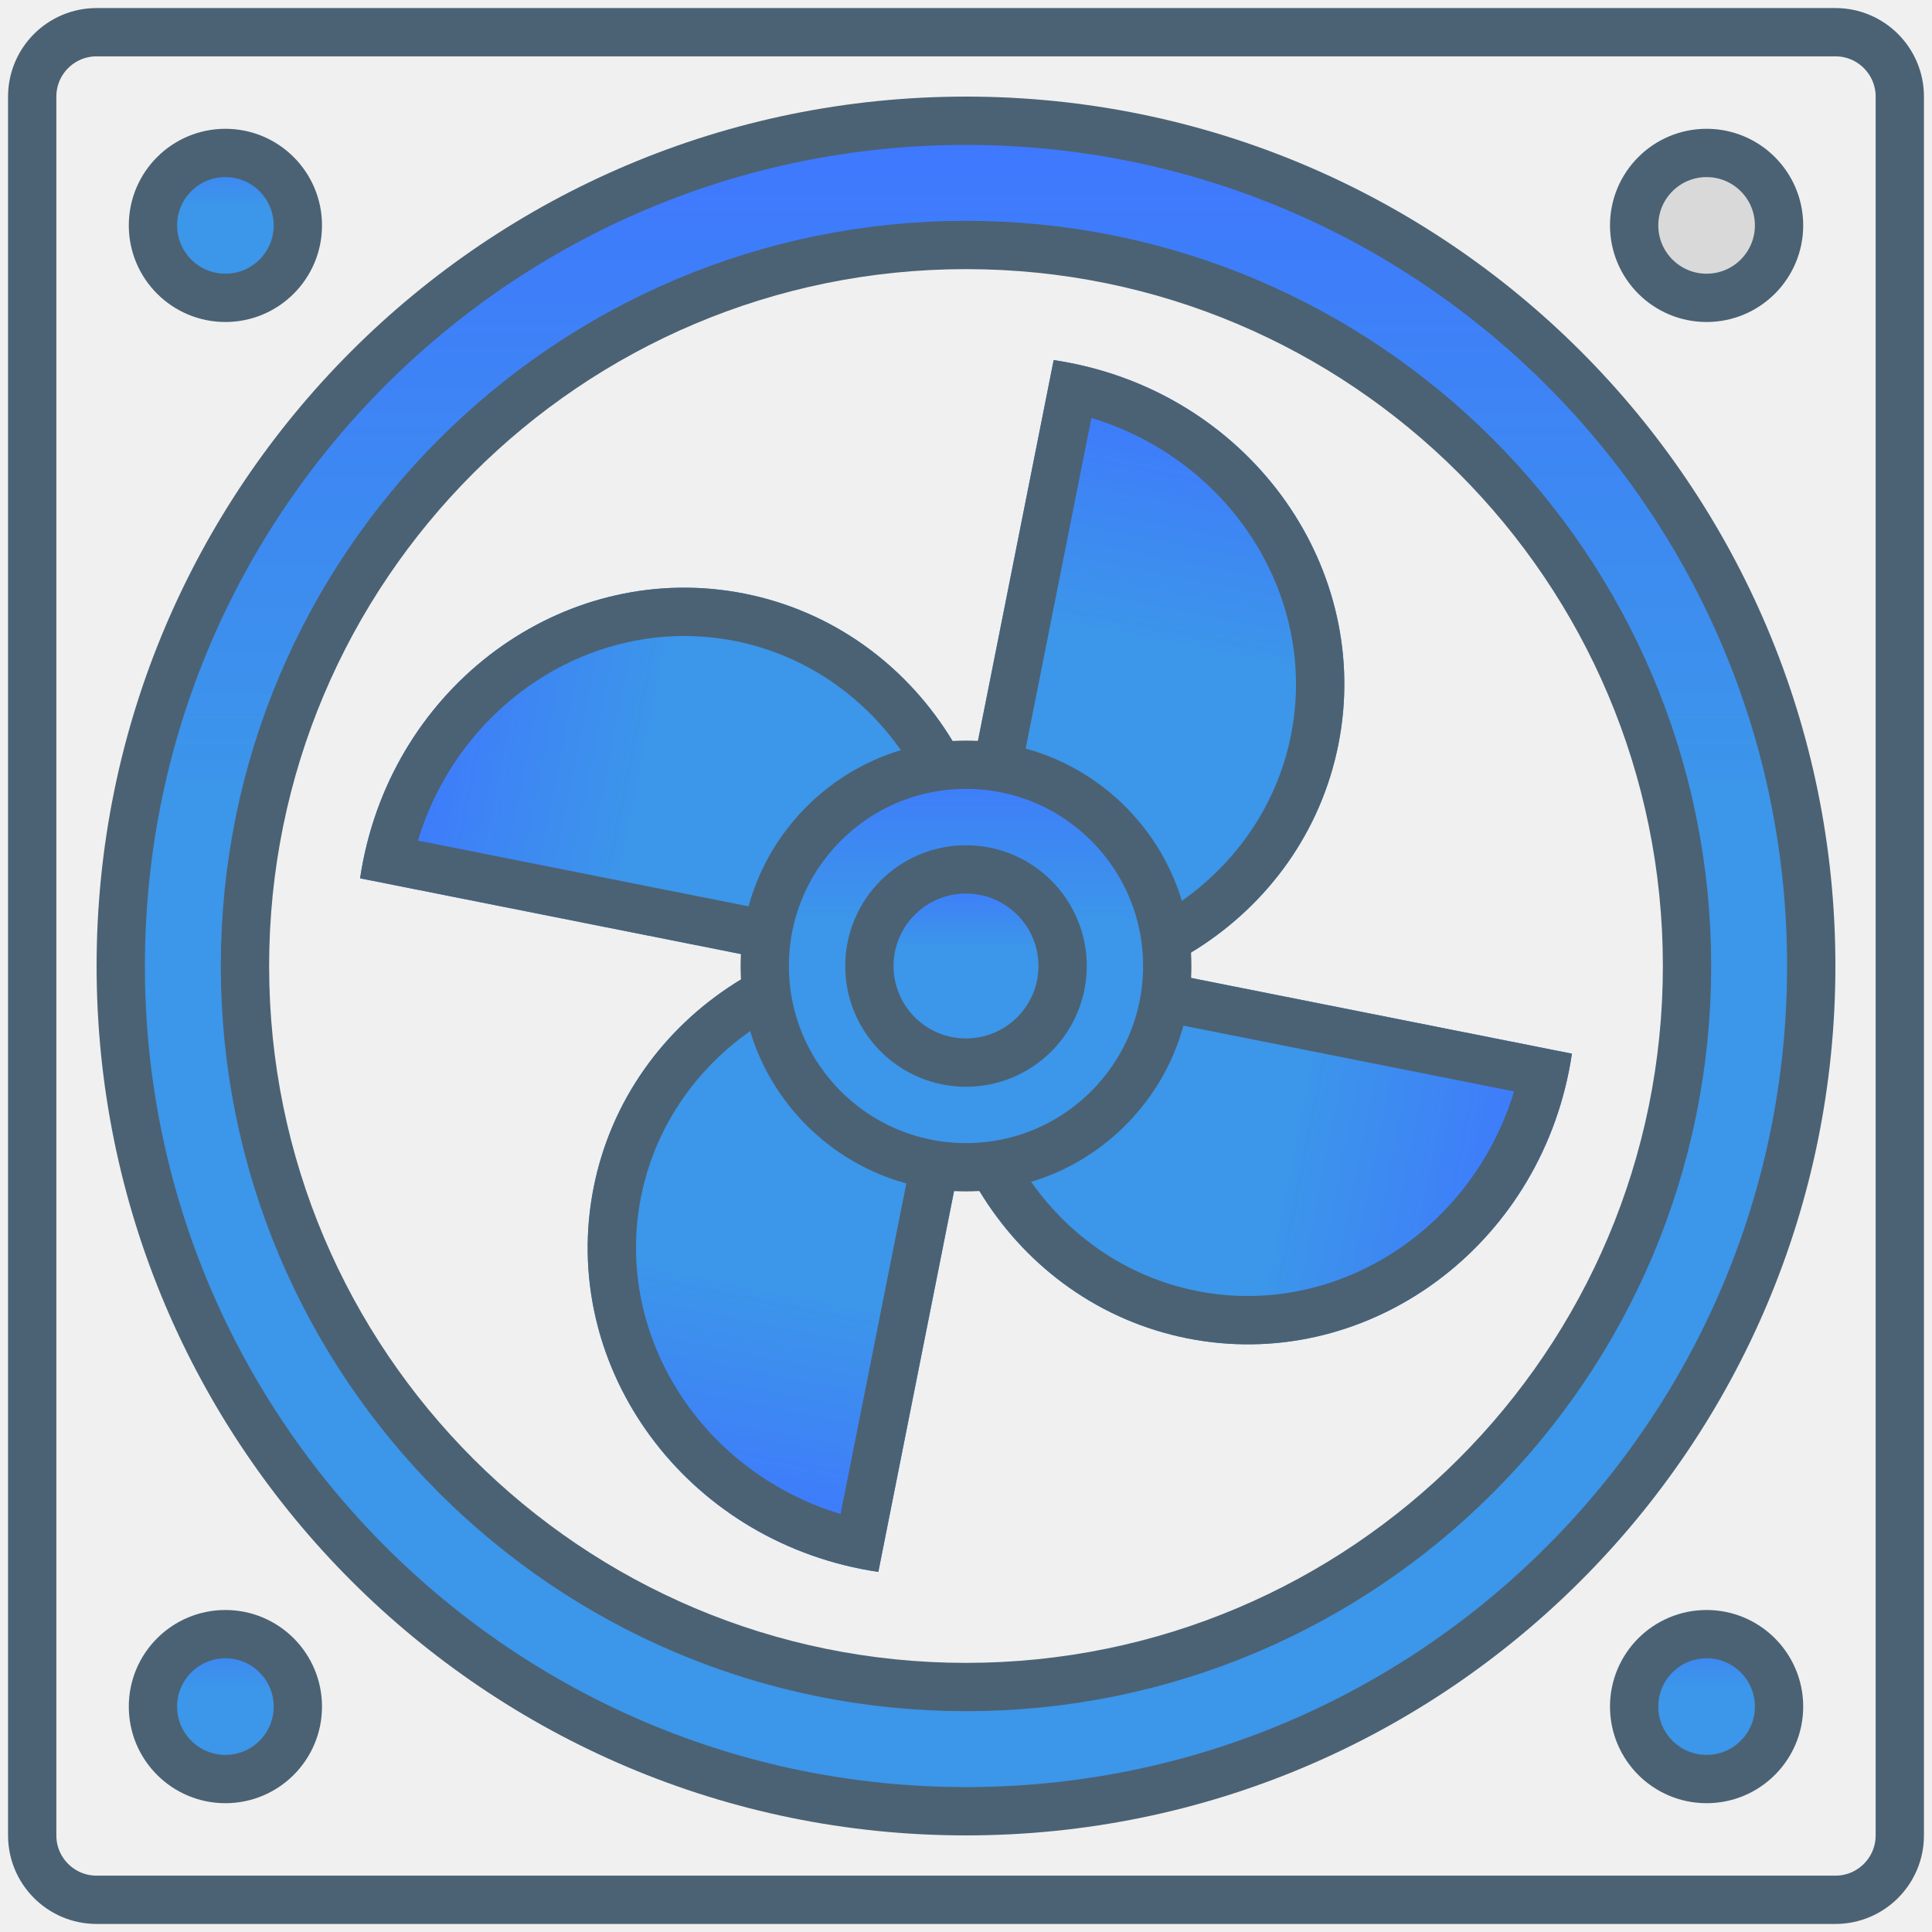
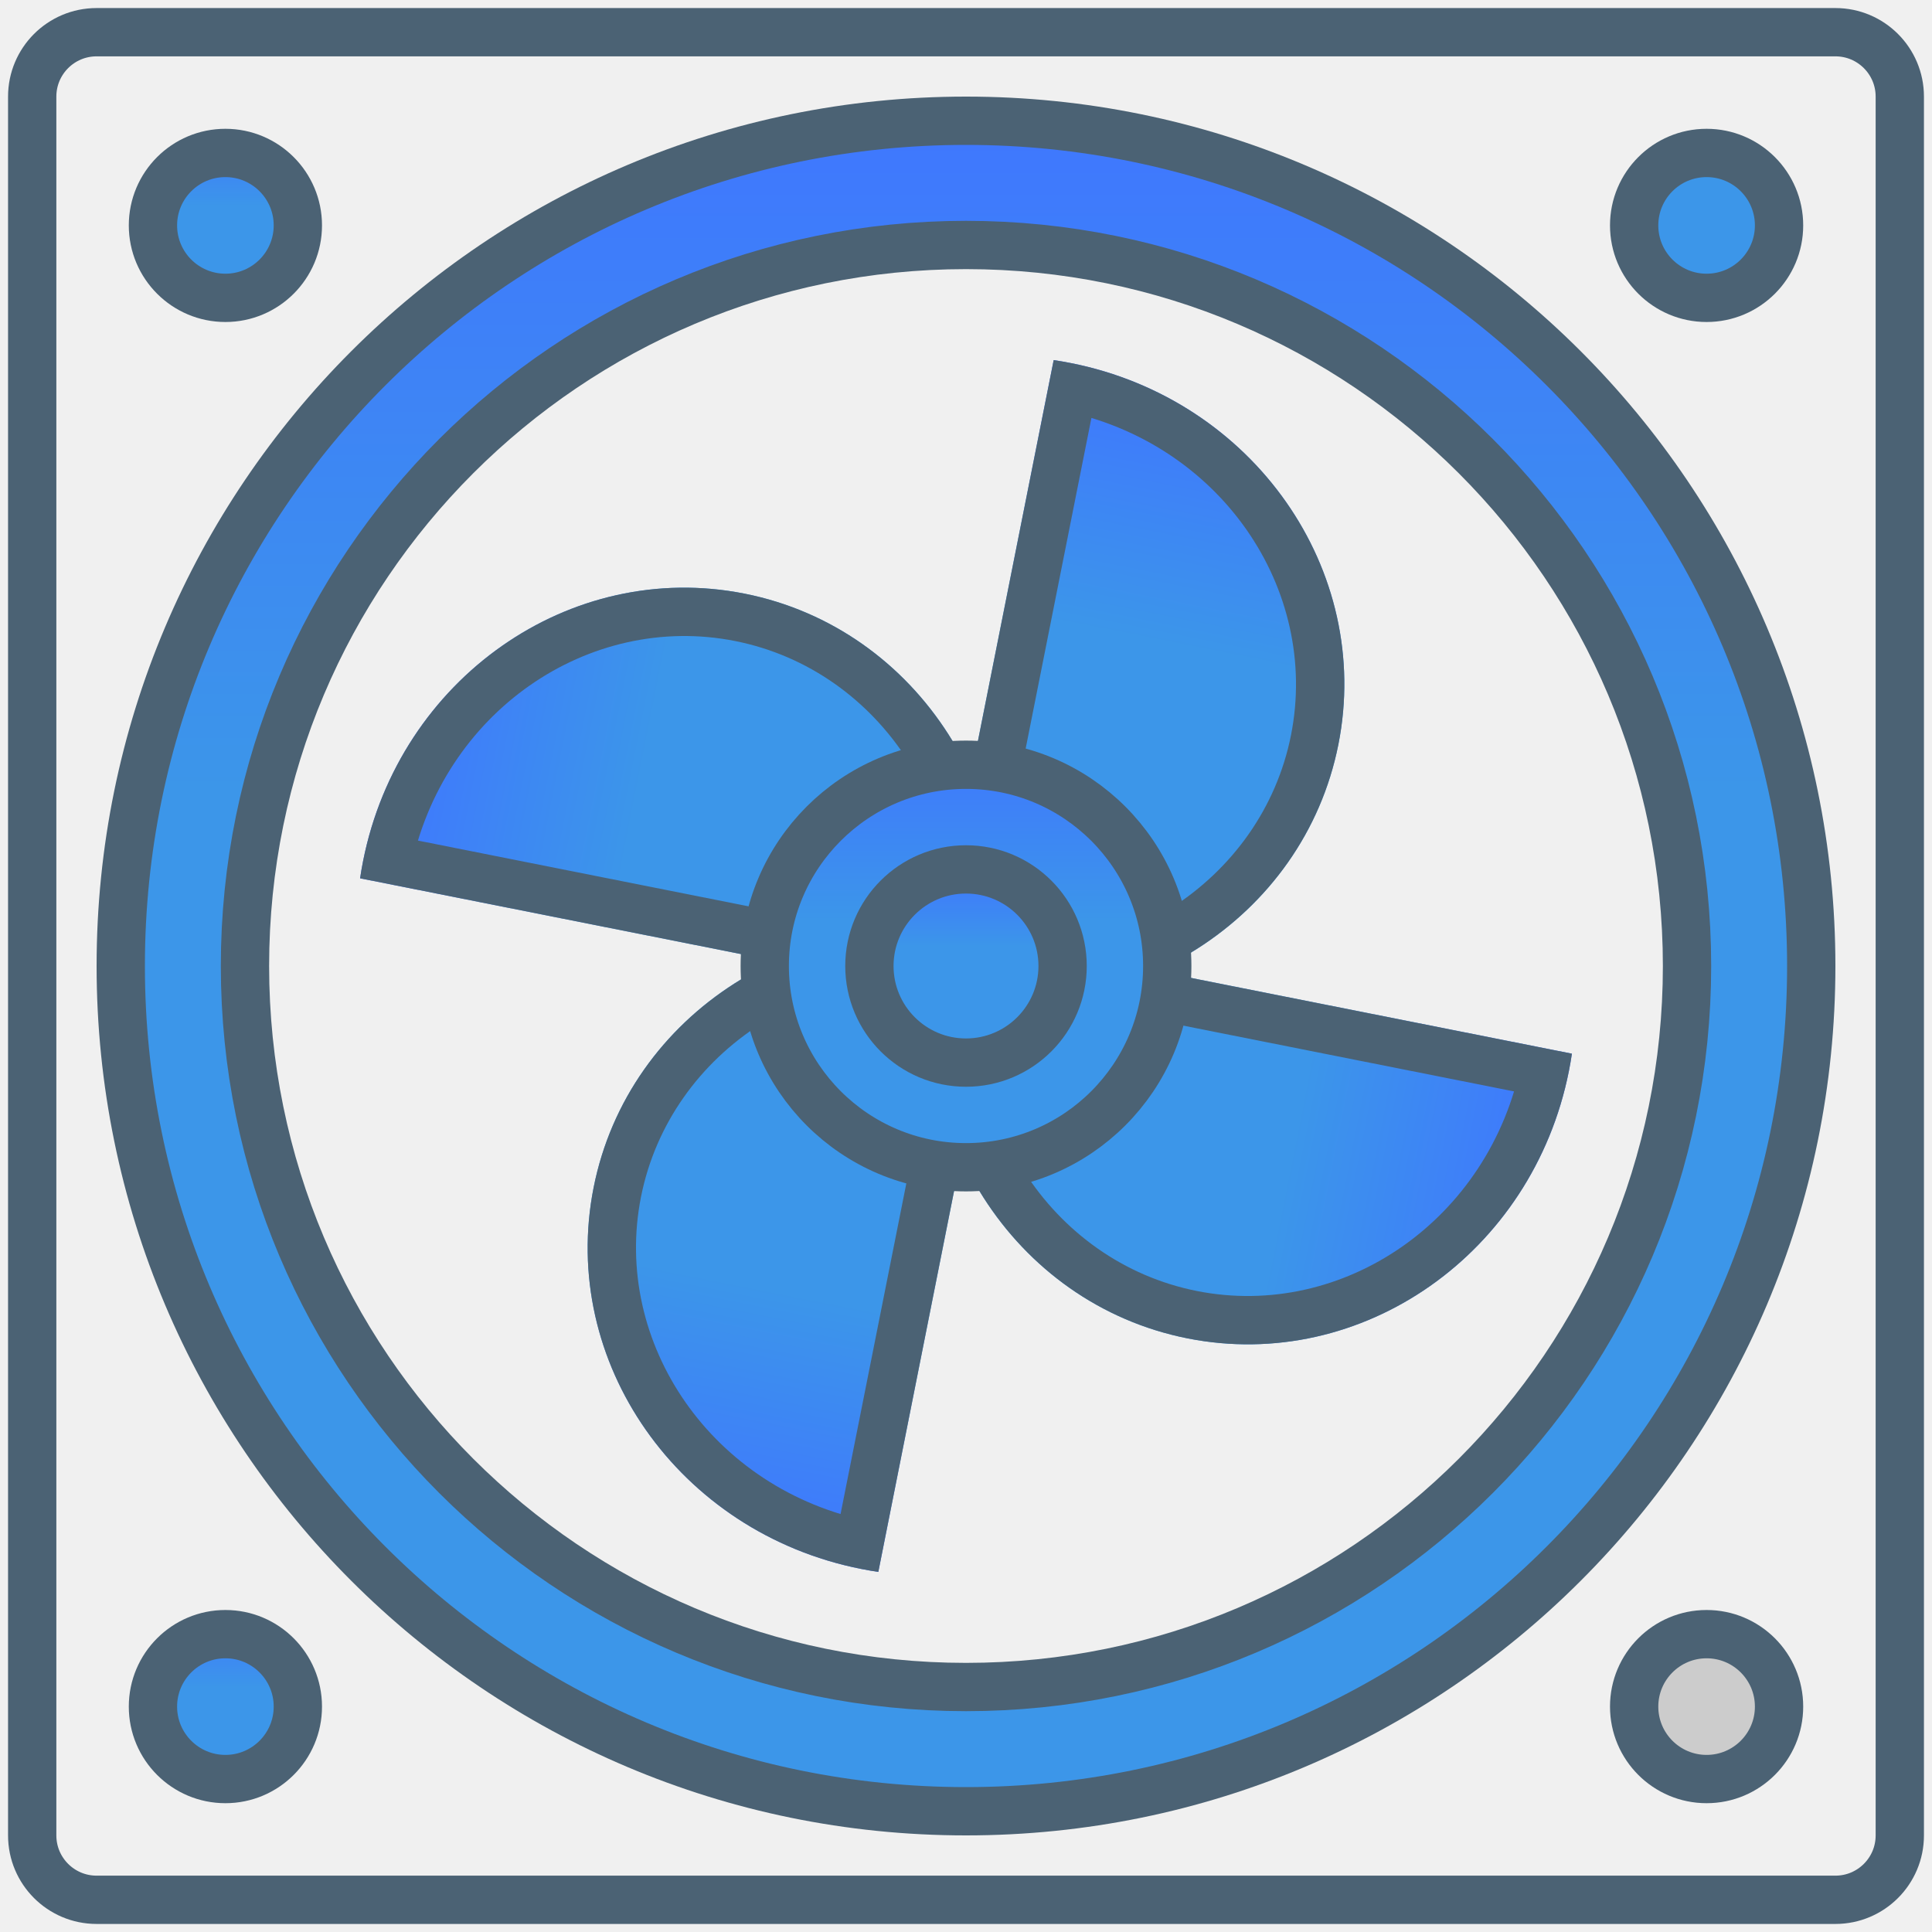
- <svg xmlns="http://www.w3.org/2000/svg" width="60" height="60" viewBox="0 0 60 60" fill="none">
-   <rect x="1" y="1" width="58" height="58" rx="2" stroke="#4B6274" stroke-width="1.5" />
-   <circle cx="7" cy="7" r="2.25" fill="url(#paint0_linear_2743_1127)" stroke="#4B6274" stroke-width="1.5" />
-   <circle cx="53" cy="7" r="2.25" fill="#D9D9D9" stroke="#4B6274" stroke-width="1.5" />
-   <circle cx="53" cy="53" r="2.25" fill="url(#paint1_linear_2743_1127)" stroke="#4B6274" stroke-width="1.5" />
-   <circle cx="7" cy="53" r="2.25" fill="url(#paint2_linear_2743_1127)" stroke="#4B6274" stroke-width="1.5" />
+ <svg xmlns="http://www.w3.org/2000/svg" width="60" height="60" viewBox="0 0 60 60" fill="none" version="1.1" id="svg14848">
+   <rect x="1" y="1" width="58" height="58" rx="2" stroke="#4B6274" stroke-width="1.5" id="rect14749" />
+   <circle cx="7" cy="7" r="2.25" fill="url(#paint0_linear_2743_1127)" stroke="#4B6274" stroke-width="1.5" id="circle14751" />
+   <circle cx="53" cy="7" r="2.25" fill="#D9D9D9" stroke="#4B6274" stroke-width="1.5" id="circle14753" style="fill:#3c96e9;fill-opacity:1" />
+   <circle cx="53" cy="53" r="2.25" fill="url(#paint1_linear_2743_1127)" stroke="#4B6274" stroke-width="1.5" id="circle14755" style="fill:#cccccc" />
+   <circle cx="7" cy="53" r="2.25" fill="url(#paint2_linear_2743_1127)" stroke="#4B6274" stroke-width="1.5" id="circle14757" />
  <mask id="path-6-inside-1_2743_1127" fill="white">
-     <path d="M57 30C57 44.912 44.912 57 30 57C15.088 57 3 44.912 3 30C3 15.088 15.088 3 30 3C44.912 3 57 15.088 57 30ZM8.358 30C8.358 41.952 18.048 51.642 30 51.642C41.952 51.642 51.642 41.952 51.642 30C51.642 18.048 41.952 8.358 30 8.358C18.048 8.358 8.358 18.048 8.358 30Z" />
+     <path d="M57 30C57 44.912 44.912 57 30 57C15.088 57 3 44.912 3 30C3 15.088 15.088 3 30 3C44.912 3 57 15.088 57 30ZM8.358 30C8.358 41.952 18.048 51.642 30 51.642C41.952 51.642 51.642 41.952 51.642 30C51.642 18.048 41.952 8.358 30 8.358C18.048 8.358 8.358 18.048 8.358 30Z" id="path14759" />
  </mask>
-   <path d="M57 30C57 44.912 44.912 57 30 57C15.088 57 3 44.912 3 30C3 15.088 15.088 3 30 3C44.912 3 57 15.088 57 30ZM8.358 30C8.358 41.952 18.048 51.642 30 51.642C41.952 51.642 51.642 41.952 51.642 30C51.642 18.048 41.952 8.358 30 8.358C18.048 8.358 8.358 18.048 8.358 30Z" fill="url(#paint3_linear_2743_1127)" stroke="#4B6274" stroke-width="3" mask="url(#path-6-inside-1_2743_1127)" />
+   <path d="M57 30C57 44.912 44.912 57 30 57C15.088 57 3 44.912 3 30C3 15.088 15.088 3 30 3C44.912 3 57 15.088 57 30ZM8.358 30C8.358 41.952 18.048 51.642 30 51.642C41.952 51.642 51.642 41.952 51.642 30C51.642 18.048 41.952 8.358 30 8.358C18.048 8.358 8.358 18.048 8.358 30Z" fill="url(#paint3_linear_2743_1127)" stroke="#4B6274" stroke-width="3" mask="url(#path-6-inside-1_2743_1127)" id="path14762" />
  <mask id="path-7-inside-2_2743_1127" fill="white">
-     <path fill-rule="evenodd" clip-rule="evenodd" d="M30.772 31.173C30.817 30.996 30.857 30.817 30.893 30.637C32.019 24.976 28.541 19.514 23.124 18.436C17.707 17.359 12.403 21.074 11.277 26.735C11.241 26.916 11.21 27.096 11.183 27.277L30.772 31.173Z" />
+     <path fill-rule="evenodd" clip-rule="evenodd" d="M30.772 31.173C30.817 30.996 30.857 30.817 30.893 30.637C32.019 24.976 28.541 19.514 23.124 18.436C17.707 17.359 12.403 21.074 11.277 26.735C11.241 26.916 11.21 27.096 11.183 27.277L30.772 31.173Z" id="path14764" />
  </mask>
-   <path fill-rule="evenodd" clip-rule="evenodd" d="M30.772 31.173C30.817 30.996 30.857 30.817 30.893 30.637C32.019 24.976 28.541 19.514 23.124 18.436C17.707 17.359 12.403 21.074 11.277 26.735C11.241 26.916 11.21 27.096 11.183 27.277L30.772 31.173Z" fill="url(#paint4_linear_2743_1127)" />
-   <path d="M30.772 31.173L30.48 32.644L31.88 32.923L32.227 31.538L30.772 31.173ZM11.183 27.277L9.699 27.057L9.491 28.47L10.891 28.748L11.183 27.277ZM29.422 30.344C29.391 30.5 29.356 30.655 29.317 30.808L32.227 31.538C32.278 31.337 32.323 31.134 32.364 30.929L29.422 30.344ZM22.831 19.908C27.375 20.811 30.398 25.434 29.422 30.344L32.364 30.929C33.639 24.518 29.706 18.216 23.416 16.965L22.831 19.908ZM12.748 27.027C13.725 22.118 18.287 19.004 22.831 19.908L23.416 16.965C17.127 15.714 11.081 20.031 9.806 26.442L12.748 27.027ZM12.667 27.496C12.69 27.34 12.717 27.184 12.748 27.027L9.806 26.442C9.765 26.647 9.73 26.852 9.699 27.057L12.667 27.496ZM10.891 28.748L30.48 32.644L31.065 29.702L11.476 25.806L10.891 28.748Z" fill="#4B6274" mask="url(#path-7-inside-2_2743_1127)" />
+   <path fill-rule="evenodd" clip-rule="evenodd" d="M30.772 31.173C30.817 30.996 30.857 30.817 30.893 30.637C32.019 24.976 28.541 19.514 23.124 18.436C17.707 17.359 12.403 21.074 11.277 26.735C11.241 26.916 11.21 27.096 11.183 27.277L30.772 31.173Z" fill="url(#paint4_linear_2743_1127)" id="path14767" />
+   <path d="M30.772 31.173L30.48 32.644L31.88 32.923L32.227 31.538L30.772 31.173ZM11.183 27.277L9.699 27.057L9.491 28.47L10.891 28.748L11.183 27.277ZM29.422 30.344C29.391 30.5 29.356 30.655 29.317 30.808L32.227 31.538C32.278 31.337 32.323 31.134 32.364 30.929L29.422 30.344ZM22.831 19.908C27.375 20.811 30.398 25.434 29.422 30.344L32.364 30.929C33.639 24.518 29.706 18.216 23.416 16.965L22.831 19.908ZM12.748 27.027C13.725 22.118 18.287 19.004 22.831 19.908L23.416 16.965C17.127 15.714 11.081 20.031 9.806 26.442L12.748 27.027ZM12.667 27.496C12.69 27.34 12.717 27.184 12.748 27.027L9.806 26.442C9.765 26.647 9.73 26.852 9.699 27.057L12.667 27.496ZM10.891 28.748L30.48 32.644L31.065 29.702L11.476 25.806L10.891 28.748Z" fill="#4B6274" mask="url(#path-7-inside-2_2743_1127)" id="path14769" />
  <mask id="path-9-inside-3_2743_1127" fill="white">
-     <path fill-rule="evenodd" clip-rule="evenodd" d="M28.827 30.772C29.004 30.817 29.183 30.857 29.364 30.893C35.024 32.019 40.486 28.541 41.564 23.124C42.641 17.707 38.926 12.403 33.265 11.277C33.084 11.241 32.904 11.21 32.723 11.183L28.827 30.772Z" />
+     <path fill-rule="evenodd" clip-rule="evenodd" d="M28.827 30.772C29.004 30.817 29.183 30.857 29.364 30.893C35.024 32.019 40.486 28.541 41.564 23.124C42.641 17.707 38.926 12.403 33.265 11.277C33.084 11.241 32.904 11.21 32.723 11.183L28.827 30.772Z" id="path14771" />
  </mask>
-   <path fill-rule="evenodd" clip-rule="evenodd" d="M28.827 30.772C29.004 30.817 29.183 30.857 29.364 30.893C35.024 32.019 40.486 28.541 41.564 23.124C42.641 17.707 38.926 12.403 33.265 11.277C33.084 11.241 32.904 11.21 32.723 11.183L28.827 30.772Z" fill="url(#paint5_linear_2743_1127)" />
-   <path d="M28.827 30.772L27.356 30.48L27.077 31.88L28.462 32.227L28.827 30.772ZM32.723 11.183L32.943 9.699L31.531 9.491L31.252 10.891L32.723 11.183ZM29.656 29.422C29.5 29.391 29.345 29.356 29.192 29.317L28.462 32.227C28.663 32.278 28.866 32.323 29.071 32.364L29.656 29.422ZM40.093 22.831C39.189 27.375 34.566 30.398 29.656 29.422L29.071 32.364C35.482 33.639 41.784 29.706 43.035 23.416L40.093 22.831ZM32.973 12.748C37.882 13.725 40.996 18.287 40.093 22.831L43.035 23.416C44.286 17.127 39.969 11.081 33.558 9.806L32.973 12.748ZM32.504 12.667C32.66 12.69 32.816 12.717 32.973 12.748L33.558 9.806C33.353 9.765 33.148 9.73 32.943 9.699L32.504 12.667ZM31.252 10.891L27.356 30.48L30.298 31.065L34.194 11.476L31.252 10.891Z" fill="#4B6274" mask="url(#path-9-inside-3_2743_1127)" />
+   <path fill-rule="evenodd" clip-rule="evenodd" d="M28.827 30.772C29.004 30.817 29.183 30.857 29.364 30.893C35.024 32.019 40.486 28.541 41.564 23.124C42.641 17.707 38.926 12.403 33.265 11.277C33.084 11.241 32.904 11.21 32.723 11.183L28.827 30.772Z" fill="url(#paint5_linear_2743_1127)" id="path14774" />
+   <path d="M28.827 30.772L27.356 30.48L27.077 31.88L28.462 32.227L28.827 30.772ZM32.723 11.183L32.943 9.699L31.531 9.491L31.252 10.891L32.723 11.183ZM29.656 29.422C29.5 29.391 29.345 29.356 29.192 29.317L28.462 32.227C28.663 32.278 28.866 32.323 29.071 32.364L29.656 29.422ZM40.093 22.831C39.189 27.375 34.566 30.398 29.656 29.422L29.071 32.364C35.482 33.639 41.784 29.706 43.035 23.416L40.093 22.831ZM32.973 12.748C37.882 13.725 40.996 18.287 40.093 22.831L43.035 23.416C44.286 17.127 39.969 11.081 33.558 9.806L32.973 12.748ZM32.504 12.667C32.66 12.69 32.816 12.717 32.973 12.748L33.558 9.806C33.353 9.765 33.148 9.73 32.943 9.699L32.504 12.667ZM31.252 10.891L27.356 30.48L30.298 31.065L34.194 11.476L31.252 10.891Z" fill="#4B6274" mask="url(#path-9-inside-3_2743_1127)" id="path14776" />
  <mask id="path-11-inside-4_2743_1127" fill="white">
-     <path fill-rule="evenodd" clip-rule="evenodd" d="M29.228 28.827C29.183 29.004 29.143 29.183 29.107 29.364C27.981 35.024 31.459 40.486 36.876 41.564C42.293 42.641 47.597 38.926 48.723 33.265C48.759 33.084 48.79 32.904 48.817 32.723L29.228 28.827Z" />
+     <path fill-rule="evenodd" clip-rule="evenodd" d="M29.228 28.827C29.183 29.004 29.143 29.183 29.107 29.364C27.981 35.024 31.459 40.486 36.876 41.564C42.293 42.641 47.597 38.926 48.723 33.265C48.759 33.084 48.79 32.904 48.817 32.723L29.228 28.827Z" id="path14778" />
  </mask>
-   <path fill-rule="evenodd" clip-rule="evenodd" d="M29.228 28.827C29.183 29.004 29.143 29.183 29.107 29.364C27.981 35.024 31.459 40.486 36.876 41.564C42.293 42.641 47.597 38.926 48.723 33.265C48.759 33.084 48.79 32.904 48.817 32.723L29.228 28.827Z" fill="url(#paint6_linear_2743_1127)" />
-   <path d="M29.228 28.827L29.52 27.356L28.12 27.077L27.773 28.462L29.228 28.827ZM48.817 32.723L50.3 32.943L50.509 31.531L49.109 31.252L48.817 32.723ZM30.578 29.656C30.609 29.5 30.644 29.345 30.683 29.192L27.773 28.462C27.722 28.663 27.677 28.866 27.636 29.071L30.578 29.656ZM37.169 40.093C32.625 39.189 29.602 34.566 30.578 29.656L27.636 29.071C26.36 35.482 30.294 41.784 36.584 43.035L37.169 40.093ZM47.252 32.973C46.275 37.882 41.713 40.996 37.169 40.093L36.584 43.035C42.873 44.286 48.919 39.969 50.194 33.558L47.252 32.973ZM47.333 32.504C47.31 32.66 47.283 32.816 47.252 32.973L50.194 33.558C50.235 33.353 50.27 33.148 50.3 32.943L47.333 32.504ZM49.109 31.252L29.52 27.356L28.935 30.298L48.524 34.194L49.109 31.252Z" fill="#4B6274" mask="url(#path-11-inside-4_2743_1127)" />
+   <path fill-rule="evenodd" clip-rule="evenodd" d="M29.228 28.827C29.183 29.004 29.143 29.183 29.107 29.364C27.981 35.024 31.459 40.486 36.876 41.564C42.293 42.641 47.597 38.926 48.723 33.265C48.759 33.084 48.79 32.904 48.817 32.723L29.228 28.827Z" fill="url(#paint6_linear_2743_1127)" id="path14781" />
+   <path d="M29.228 28.827L29.52 27.356L28.12 27.077L27.773 28.462L29.228 28.827ZM48.817 32.723L50.3 32.943L50.509 31.531L49.109 31.252L48.817 32.723ZM30.578 29.656C30.609 29.5 30.644 29.345 30.683 29.192L27.773 28.462C27.722 28.663 27.677 28.866 27.636 29.071L30.578 29.656ZM37.169 40.093C32.625 39.189 29.602 34.566 30.578 29.656L27.636 29.071C26.36 35.482 30.294 41.784 36.584 43.035L37.169 40.093ZM47.252 32.973C46.275 37.882 41.713 40.996 37.169 40.093L36.584 43.035C42.873 44.286 48.919 39.969 50.194 33.558L47.252 32.973ZM47.333 32.504C47.31 32.66 47.283 32.816 47.252 32.973L50.194 33.558C50.235 33.353 50.27 33.148 50.3 32.943L47.333 32.504ZM49.109 31.252L29.52 27.356L28.935 30.298L48.524 34.194L49.109 31.252Z" fill="#4B6274" mask="url(#path-11-inside-4_2743_1127)" id="path14783" />
  <mask id="path-13-inside-5_2743_1127" fill="white">
-     <path fill-rule="evenodd" clip-rule="evenodd" d="M31.173 29.228C30.996 29.183 30.817 29.143 30.636 29.107C24.976 27.981 19.514 31.459 18.436 36.876C17.359 42.293 21.074 47.597 26.735 48.723C26.916 48.759 27.096 48.79 27.277 48.817L31.173 29.228Z" />
+     <path fill-rule="evenodd" clip-rule="evenodd" d="M31.173 29.228C30.996 29.183 30.817 29.143 30.636 29.107C24.976 27.981 19.514 31.459 18.436 36.876C17.359 42.293 21.074 47.597 26.735 48.723C26.916 48.759 27.096 48.79 27.277 48.817L31.173 29.228Z" id="path14785" />
  </mask>
-   <path fill-rule="evenodd" clip-rule="evenodd" d="M31.173 29.228C30.996 29.183 30.817 29.143 30.636 29.107C24.976 27.981 19.514 31.459 18.436 36.876C17.359 42.293 21.074 47.597 26.735 48.723C26.916 48.759 27.096 48.79 27.277 48.817L31.173 29.228Z" fill="url(#paint7_linear_2743_1127)" />
-   <path d="M31.173 29.228L32.644 29.52L32.923 28.12L31.538 27.773L31.173 29.228ZM27.277 48.817L27.057 50.3L28.469 50.509L28.748 49.109L27.277 48.817ZM30.344 30.578C30.5 30.609 30.655 30.644 30.808 30.683L31.538 27.773C31.337 27.722 31.134 27.677 30.929 27.636L30.344 30.578ZM19.907 37.169C20.811 32.625 25.434 29.602 30.344 30.578L30.929 27.636C24.518 26.36 18.216 30.294 16.965 36.584L19.907 37.169ZM27.027 47.252C22.118 46.275 19.004 41.713 19.907 37.169L16.965 36.584C15.714 42.873 20.031 48.919 26.442 50.194L27.027 47.252ZM27.496 47.333C27.34 47.31 27.184 47.283 27.027 47.252L26.442 50.194C26.647 50.235 26.852 50.27 27.057 50.3L27.496 47.333ZM28.748 49.109L32.644 29.52L29.702 28.935L25.805 48.524L28.748 49.109Z" fill="#4B6274" mask="url(#path-13-inside-5_2743_1127)" />
-   <circle cx="30" cy="30" r="6.25" fill="url(#paint8_linear_2743_1127)" stroke="#4B6274" stroke-width="1.5" />
-   <circle cx="30" cy="30" r="3" fill="url(#paint9_linear_2743_1127)" stroke="#4B6274" stroke-width="1.5" />
-   <defs>
+   <path fill-rule="evenodd" clip-rule="evenodd" d="M31.173 29.228C30.996 29.183 30.817 29.143 30.636 29.107C24.976 27.981 19.514 31.459 18.436 36.876C17.359 42.293 21.074 47.597 26.735 48.723C26.916 48.759 27.096 48.79 27.277 48.817L31.173 29.228Z" fill="url(#paint7_linear_2743_1127)" id="path14788" />
+   <path d="M31.173 29.228L32.644 29.52L32.923 28.12L31.538 27.773L31.173 29.228ZM27.277 48.817L27.057 50.3L28.469 50.509L28.748 49.109L27.277 48.817ZM30.344 30.578C30.5 30.609 30.655 30.644 30.808 30.683L31.538 27.773C31.337 27.722 31.134 27.677 30.929 27.636L30.344 30.578ZM19.907 37.169C20.811 32.625 25.434 29.602 30.344 30.578L30.929 27.636C24.518 26.36 18.216 30.294 16.965 36.584L19.907 37.169ZM27.027 47.252C22.118 46.275 19.004 41.713 19.907 37.169L16.965 36.584C15.714 42.873 20.031 48.919 26.442 50.194L27.027 47.252ZM27.496 47.333C27.34 47.31 27.184 47.283 27.027 47.252L26.442 50.194C26.647 50.235 26.852 50.27 27.057 50.3L27.496 47.333ZM28.748 49.109L32.644 29.52L29.702 28.935L25.805 48.524L28.748 49.109Z" fill="#4B6274" mask="url(#path-13-inside-5_2743_1127)" id="path14790" />
+   <circle cx="30" cy="30" r="6.25" fill="url(#paint8_linear_2743_1127)" stroke="#4B6274" stroke-width="1.5" id="circle14792" />
+   <circle cx="30" cy="30" r="3" fill="url(#paint9_linear_2743_1127)" stroke="#4B6274" stroke-width="1.5" id="circle14794" />
+   <defs id="defs14846">
    <linearGradient id="paint0_linear_2743_1127" x1="7" y1="4" x2="7" y2="10" gradientUnits="userSpaceOnUse">
-       <stop stop-color="#3F76FF" />
-       <stop offset="0.4" stop-color="#3C96E9" />
+       <stop stop-color="#3F76FF" id="stop14796" />
+       <stop offset="0.4" stop-color="#3C96E9" id="stop14798" />
    </linearGradient>
    <linearGradient id="paint1_linear_2743_1127" x1="53" y1="50" x2="53" y2="56" gradientUnits="userSpaceOnUse">
-       <stop stop-color="#3F76FF" />
-       <stop offset="0.4" stop-color="#3C96E9" />
+       <stop stop-color="#3F76FF" id="stop14801" />
+       <stop offset="0.4" stop-color="#3C96E9" id="stop14803" />
    </linearGradient>
    <linearGradient id="paint2_linear_2743_1127" x1="7" y1="50" x2="7" y2="56" gradientUnits="userSpaceOnUse">
-       <stop stop-color="#3F76FF" />
-       <stop offset="0.4" stop-color="#3C96E9" />
+       <stop stop-color="#3F76FF" id="stop14806" />
+       <stop offset="0.4" stop-color="#3C96E9" id="stop14808" />
    </linearGradient>
    <linearGradient id="paint3_linear_2743_1127" x1="30" y1="3" x2="30" y2="57" gradientUnits="userSpaceOnUse">
-       <stop stop-color="#3F76FF" />
-       <stop offset="0.4" stop-color="#3C96E9" />
+       <stop stop-color="#3F76FF" id="stop14811" />
+       <stop offset="0.4" stop-color="#3C96E9" id="stop14813" />
    </linearGradient>
    <linearGradient id="paint4_linear_2743_1127" x1="12.243" y1="21.88" x2="31.859" y2="25.782" gradientUnits="userSpaceOnUse">
-       <stop stop-color="#3F76FF" />
-       <stop offset="0.4" stop-color="#3C96E9" />
+       <stop stop-color="#3F76FF" id="stop14816" />
+       <stop offset="0.4" stop-color="#3C96E9" id="stop14818" />
    </linearGradient>
    <linearGradient id="paint5_linear_2743_1127" x1="38.12" y1="12.243" x2="34.218" y2="31.859" gradientUnits="userSpaceOnUse">
-       <stop stop-color="#3F76FF" />
-       <stop offset="0.4" stop-color="#3C96E9" />
+       <stop stop-color="#3F76FF" id="stop14821" />
+       <stop offset="0.4" stop-color="#3C96E9" id="stop14823" />
    </linearGradient>
    <linearGradient id="paint6_linear_2743_1127" x1="47.757" y1="38.12" x2="28.141" y2="34.218" gradientUnits="userSpaceOnUse">
-       <stop stop-color="#3F76FF" />
-       <stop offset="0.4" stop-color="#3C96E9" />
+       <stop stop-color="#3F76FF" id="stop14826" />
+       <stop offset="0.4" stop-color="#3C96E9" id="stop14828" />
    </linearGradient>
    <linearGradient id="paint7_linear_2743_1127" x1="21.88" y1="47.757" x2="25.782" y2="28.141" gradientUnits="userSpaceOnUse">
-       <stop stop-color="#3F76FF" />
-       <stop offset="0.4" stop-color="#3C96E9" />
+       <stop stop-color="#3F76FF" id="stop14831" />
+       <stop offset="0.4" stop-color="#3C96E9" id="stop14833" />
    </linearGradient>
    <linearGradient id="paint8_linear_2743_1127" x1="30" y1="23" x2="30" y2="37" gradientUnits="userSpaceOnUse">
-       <stop stop-color="#3F76FF" />
-       <stop offset="0.4" stop-color="#3C96E9" />
+       <stop stop-color="#3F76FF" id="stop14836" />
+       <stop offset="0.4" stop-color="#3C96E9" id="stop14838" />
    </linearGradient>
    <linearGradient id="paint9_linear_2743_1127" x1="30" y1="27" x2="30" y2="33" gradientUnits="userSpaceOnUse">
-       <stop stop-color="#3F76FF" />
-       <stop offset="0.4" stop-color="#3C96E9" />
+       <stop stop-color="#3F76FF" id="stop14841" />
+       <stop offset="0.4" stop-color="#3C96E9" id="stop14843" />
    </linearGradient>
  </defs>
</svg>
